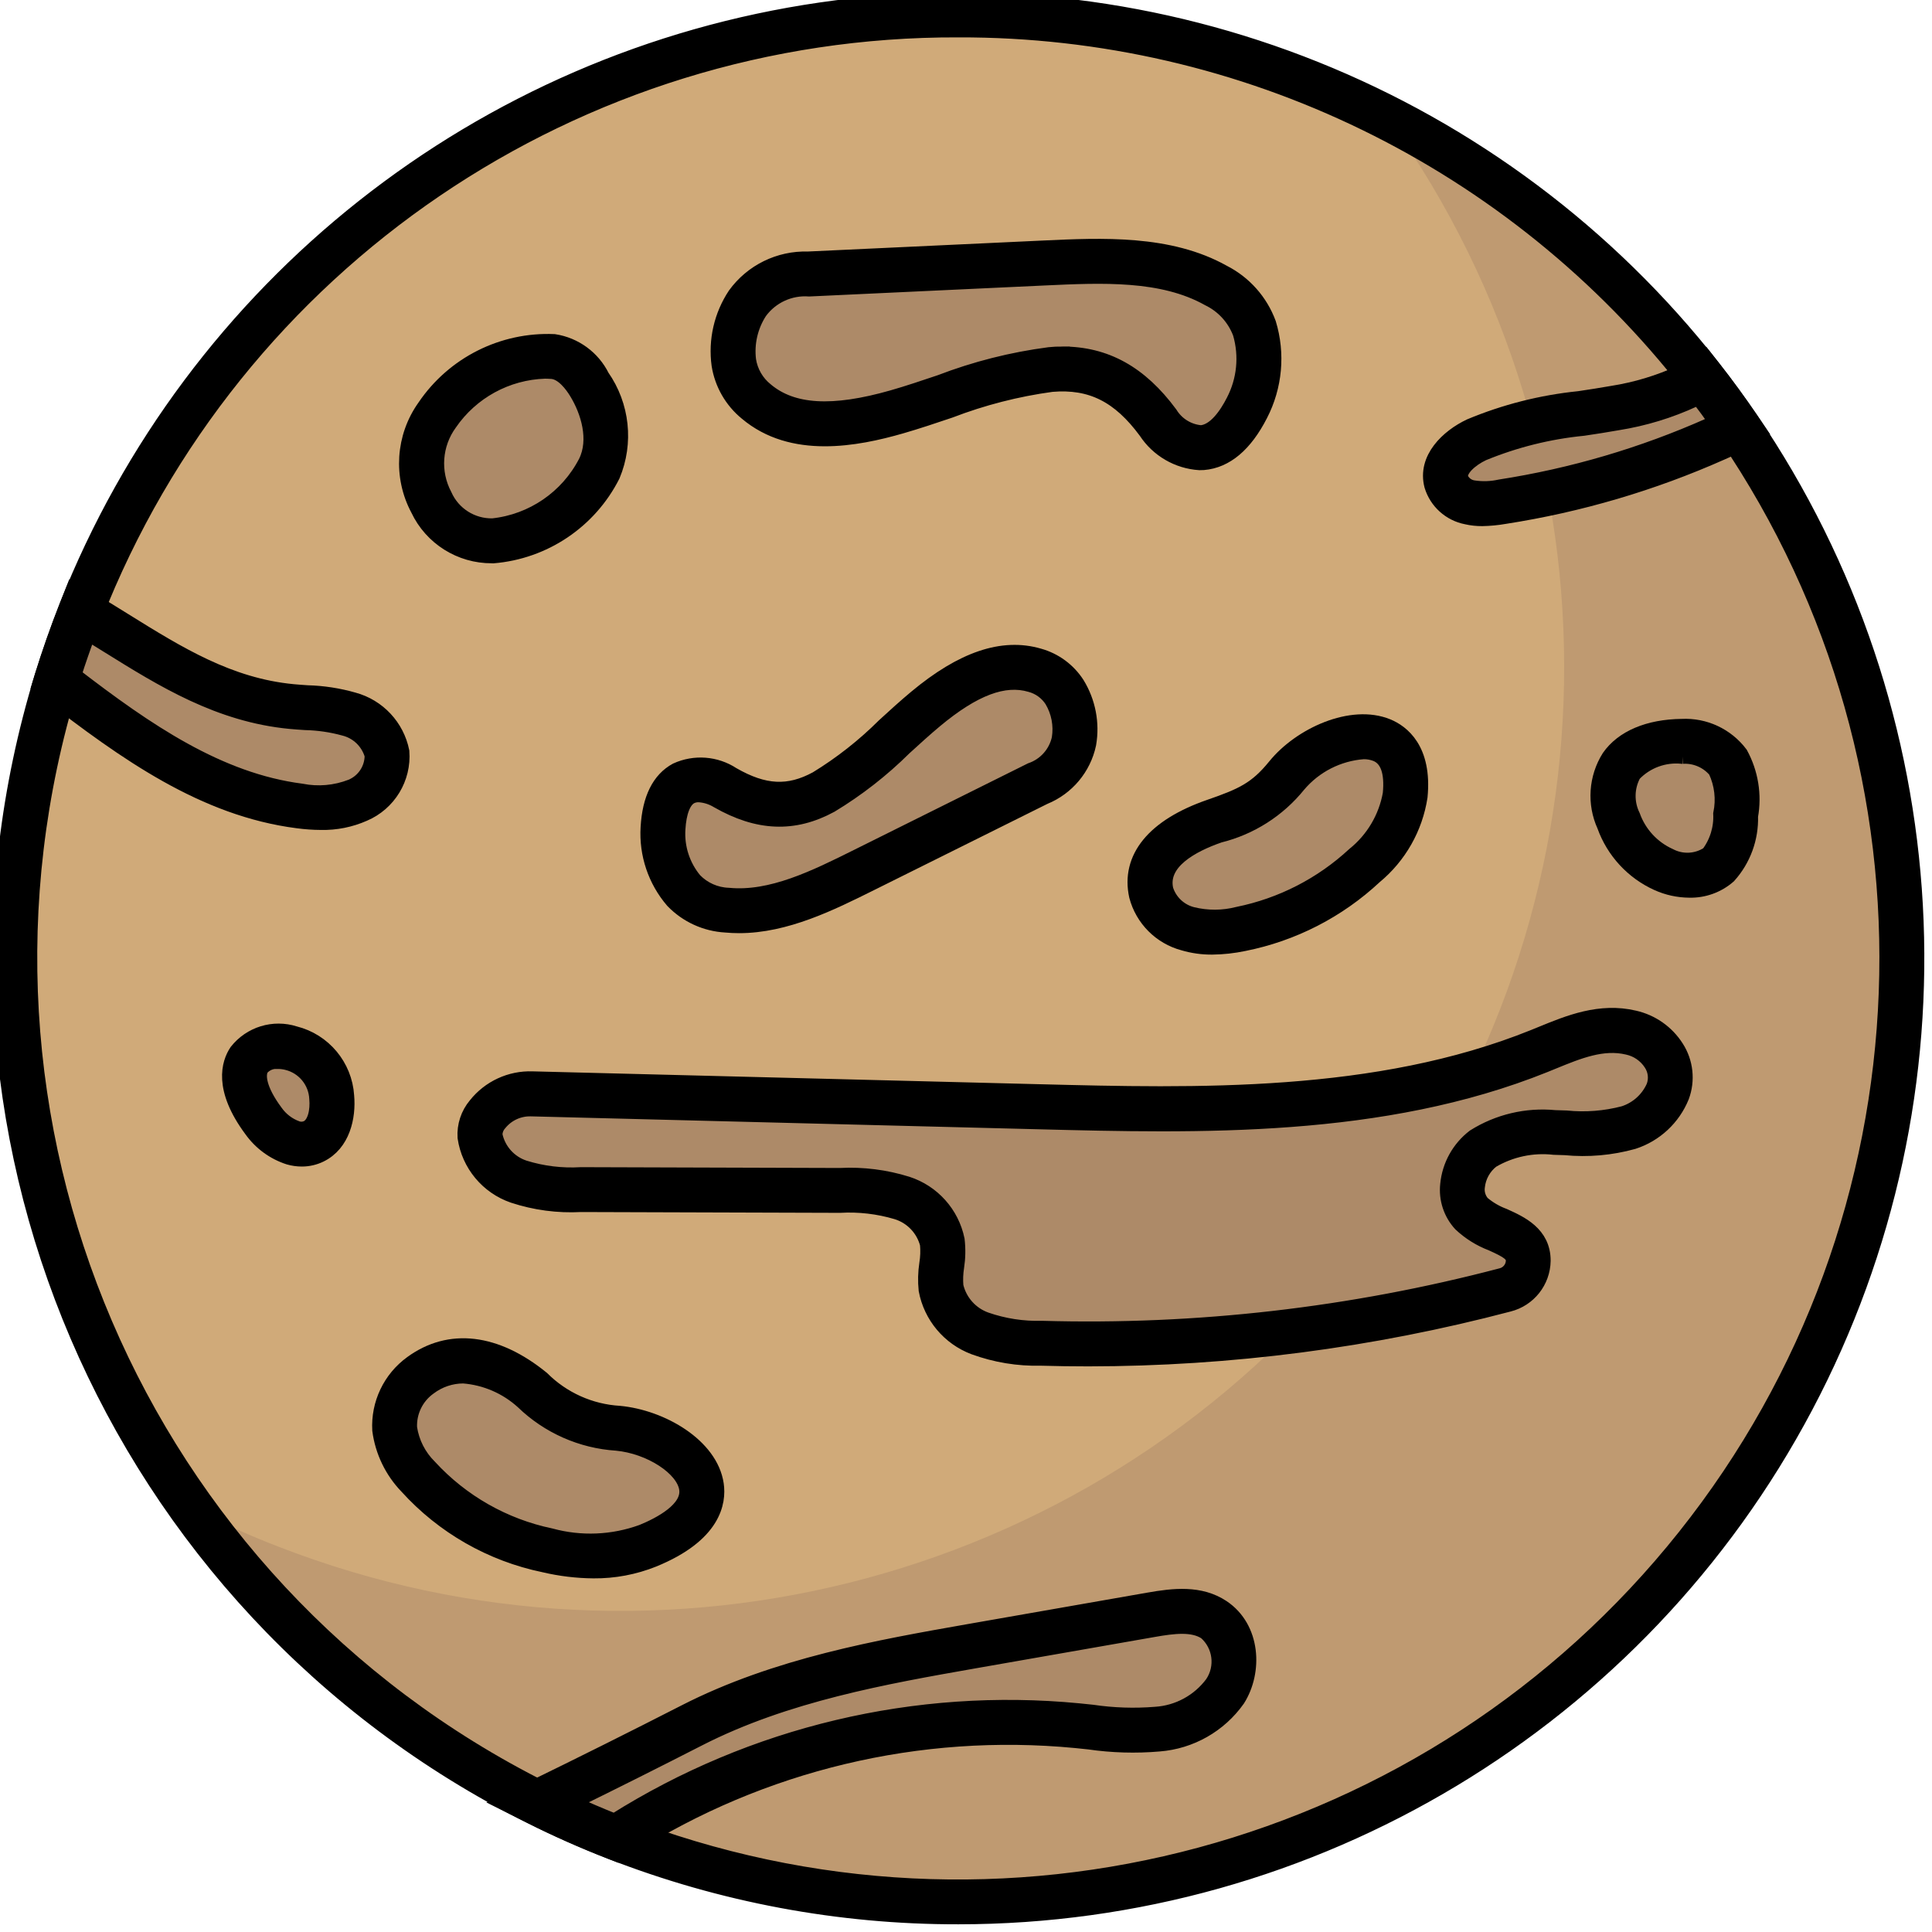
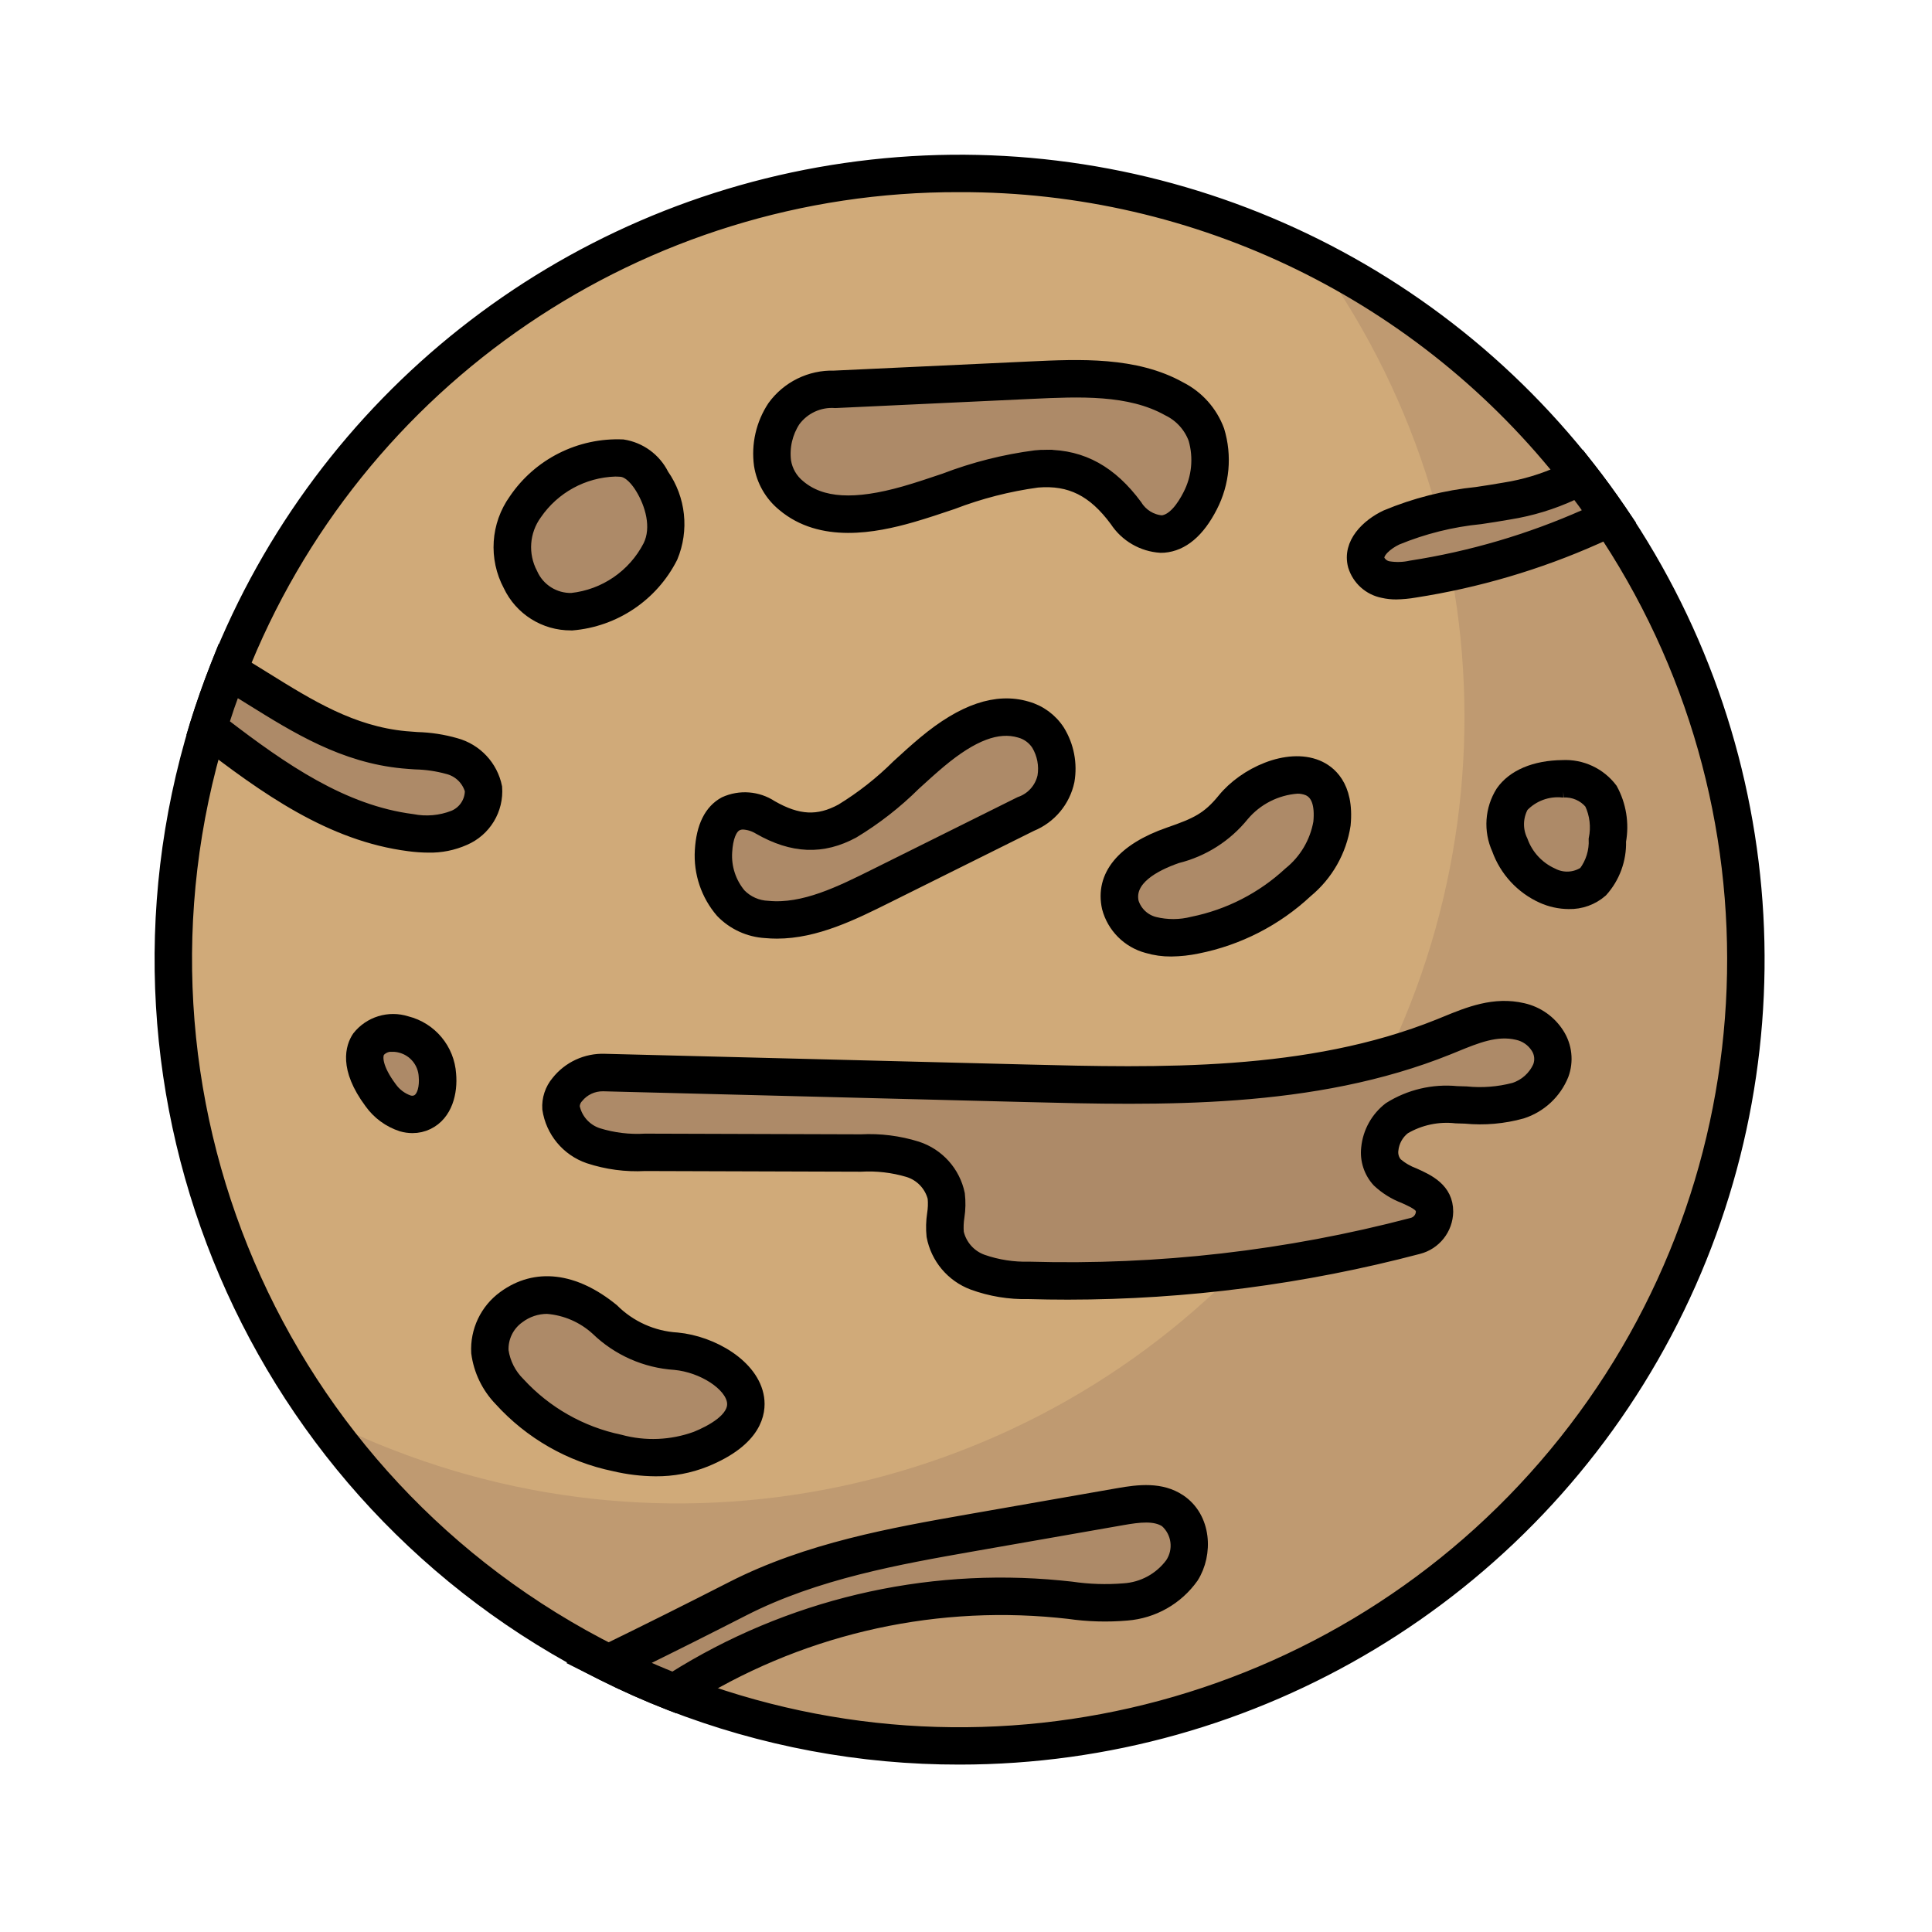
<svg xmlns="http://www.w3.org/2000/svg" viewBox="0 0 128 128" width="512" height="512" version="1.1" id="svg110">
  <defs id="defs114" />
-   <g transform="matrix(0.9921714,0,0,0.9921714,-0.00398565,-0.0039088)" id="icon">
-     <path d="m 127,64 a 63.037,63.037 0 0 1 -85.862,58.72 q -2.7,-1.05 -5.276,-2.342 A 63.092,63.092 0 0 1 3.775,45.447 Q 4.5,43.1 5.395,40.834 A 63.02,63.02 0 0 1 113.633,25.2 q 1.279,1.631 2.449,3.351 A 62.7,62.7 0 0 1 127,64 Z" fill="#d0aa79" id="path55" />
-     <path d="m 127,64 a 63.026,63.026 0 0 1 -85.86,58.719 c -1.8,-0.693 -3.565,-1.484 -5.276,-2.34 a 63.2,63.2 0 0 1 -23.111,-19.73 c 0.184,0.1 0.368,0.2 0.563,0.292 1.712,0.856 3.467,1.647 5.277,2.34 A 63.01,63.01 0 0 0 93.527,9.1 Q 93.121,8.5 92.682,7.9 a 63.39,63.39 0 0 1 20.955,17.292 c 0.845,1.083 1.668,2.21 2.449,3.348 A 62.719,62.719 0 0 1 127,64 Z" fill="#bf9a71" id="path57" />
-     <path d="m 64,128 a 63.668,63.668 0 0 1 -23.226,-4.346 c -1.825,-0.71 -3.63,-1.511 -5.36,-2.38 A 64.093,64.093 0 0 1 2.819,45.153 C 3.3,43.6 3.852,42.021 4.464,40.467 A 64.021,64.021 0 0 1 114.42,24.578 c 0.866,1.1 1.7,2.25 2.489,3.405 A 64.005,64.005 0 0 1 64,128 Z M 64,2 A 61.694,61.694 0 0 0 6.324,41.2 c -0.594,1.505 -1.13,3.033 -1.593,4.54 a 62.091,62.091 0 0 0 31.579,73.744 c 1.677,0.842 3.423,1.617 5.19,2.3 a 62.013,62.013 0 0 0 73.756,-92.68 c -0.761,-1.119 -1.571,-2.228 -2.41,-3.3 A 61.666,61.666 0 0 0 64,2 Z" fill="#2f3a5a" id="path59" style="fill:#000000;fill-opacity:1;stroke:#000000;stroke-opacity:1" />
-     <path d="m 111.1,70.488 a 3.483,3.483 0 0 0 -2.187,-1.528 c -2.177,-0.518 -4.174,0.443 -6.136,1.233 -10.49,4.226 -22.165,4 -33.47,3.715 L 35.53,73.051 a 3.62,3.62 0 0 0 -2.965,1.359 2.111,2.111 0 0 0 -0.509,1.468 3.878,3.878 0 0 0 2.59,3.037 11.414,11.414 0 0 0 4.146,0.526 l 17.3,0.054 a 11.868,11.868 0 0 1 4.133,0.5 4.027,4.027 0 0 1 2.7,2.94 c 0.155,1.017 -0.225,2.056 -0.086,3.075 a 4.117,4.117 0 0 0 2.6,3.031 11.313,11.313 0 0 0 4.1,0.656 109.684,109.684 0 0 0 30.962,-3.551 2.047,2.047 0 0 0 1.548,-1.938 c 0.008,-1.892 -2.6,-1.9 -3.791,-3.155 -1.142,-1.208 -0.562,-3.351 0.77,-4.346 a 7.56,7.56 0 0 1 4.772,-1.077 14.192,14.192 0 0 0 4.946,-0.327 c 1.934,-0.657 3.612,-2.758 2.354,-4.815 z" fill="#ad8a68" id="path61" />
-     <path d="m 72.674,90.744 q -1.579,0 -3.159,-0.045 a 12.124,12.124 0 0 1 -4.464,-0.734 5.08,5.08 0 0 1 -3.205,-3.819 7.017,7.017 0 0 1 0.044,-1.761 5.141,5.141 0 0 0 0.045,-1.3 3.036,3.036 0 0 0 -2.061,-2.154 11.081,11.081 0 0 0 -3.787,-0.439 l -17.3,-0.054 a 12.289,12.289 0 0 1 -4.508,-0.6 4.85,4.85 0 0 1 -3.222,-3.88 3.058,3.058 0 0 1 0.715,-2.168 4.625,4.625 0 0 1 3.781,-1.746 l 33.776,0.857 c 10.593,0.269 22.6,0.574 33.071,-3.643 l 0.532,-0.217 c 1.836,-0.753 3.915,-1.606 6.209,-1.062 a 4.5,4.5 0 0 1 2.809,1.979 3.683,3.683 0 0 1 0.354,3.269 5.231,5.231 0 0 1 -3.237,3.014 12.484,12.484 0 0 1 -4.557,0.4 l -0.736,-0.024 a 6.706,6.706 0 0 0 -4.146,0.881 2.554,2.554 0 0 0 -0.971,1.755 1.4,1.4 0 0 0 0.329,1.1 4.786,4.786 0 0 0 1.441,0.842 c 1.109,0.5 2.63,1.185 2.622,3 a 3.038,3.038 0 0 1 -2.294,2.9 110.474,110.474 0 0 1 -28.081,3.649 z M 35.432,74.049 a 2.61,2.61 0 0 0 -2.075,0.972 1.152,1.152 0 0 0 -0.3,0.769 2.933,2.933 0 0 0 1.958,2.194 10.621,10.621 0 0 0 3.785,0.458 l 17.3,0.054 a 12.771,12.771 0 0 1 4.48,0.565 4.972,4.972 0 0 1 3.338,3.726 6.791,6.791 0 0 1 -0.034,1.824 5.345,5.345 0 0 0 -0.049,1.267 3.134,3.134 0 0 0 2,2.245 10.5,10.5 0 0 0 3.743,0.578 108.532,108.532 0 0 0 30.68,-3.519 1.05,1.05 0 0 0 0.8,-0.974 c 0,-0.45 -0.341,-0.676 -1.444,-1.173 a 6.273,6.273 0 0 1 -2.072,-1.292 3.36,3.36 0 0 1 -0.868,-2.647 4.574,4.574 0 0 1 1.766,-3.186 8.575,8.575 0 0 1 5.395,-1.277 l 0.759,0.024 a 10.806,10.806 0 0 0 3.84,-0.3 3.287,3.287 0 0 0 2,-1.8 1.7,1.7 0 0 0 -0.181,-1.545 v 0 a 2.493,2.493 0 0 0 -1.564,-1.077 c -1.663,-0.395 -3.277,0.266 -4.986,0.966 l -0.544,0.222 c -10.851,4.372 -23.08,4.063 -33.87,3.787 L 35.5,74.05 Z" fill="#2f3a5a" id="path63" style="fill:#000000;fill-opacity:1;stroke:#000000;stroke-opacity:1" />
-     <path d="m 71.093,46.216 a 3.448,3.448 0 0 0 -1.99,-1.459 c -2.493,-0.734 -5.035,0.708 -7.295,2.59 -2.26,1.882 -4.393,4.235 -6.8,5.54 -2.3,1.249 -4.337,0.994 -6.579,-0.291 -1.56,-0.894 -3.936,-1 -4.15,2.713 a 5.844,5.844 0 0 0 1.383,4.162 4.335,4.335 0 0 0 2.892,1.307 c 3.113,0.3 6.175,-1.2 9.16,-2.687 L 69.3,52.329 A 3.9,3.9 0 0 0 71.722,49.5 4.786,4.786 0 0 0 71.093,46.216 Z" fill="#ad8a68" id="path65" />
-     <path d="m 49.357,61.816 c -0.3,0 -0.6,-0.014 -0.9,-0.042 A 5.308,5.308 0 0 1 44.932,60.158 6.881,6.881 0 0 1 43.28,55.253 c 0.11,-1.911 0.746,-3.194 1.891,-3.813 a 3.889,3.889 0 0 1 3.755,0.29 c 2.114,1.212 3.737,1.292 5.605,0.28 a 24.511,24.511 0 0 0 4.515,-3.55 c 0.7,-0.642 1.405,-1.283 2.12,-1.879 3.1,-2.585 5.792,-3.493 8.217,-2.781 a 4.445,4.445 0 0 1 2.547,1.873 v 0 a 5.784,5.784 0 0 1 0.772,4.017 4.918,4.918 0 0 1 -2.962,3.536 l -11.579,5.76 c -2.681,1.334 -5.687,2.83 -8.804,2.83 z m -2.7,-8.742 a 1.116,1.116 0 0 0 -0.537,0.123 c -0.479,0.26 -0.78,1.03 -0.847,2.169 a 4.848,4.848 0 0 0 1.113,3.42 3.311,3.311 0 0 0 2.26,1 c 2.862,0.277 5.79,-1.179 8.619,-2.587 l 11.581,-5.762 a 2.894,2.894 0 0 0 1.888,-2.116 3.8,3.8 0 0 0 -0.485,-2.557 2.465,2.465 0 0 0 -1.434,-1.043 c -1.762,-0.519 -3.785,0.243 -6.373,2.4 -0.691,0.577 -1.371,1.2 -2.051,1.819 a 26.279,26.279 0 0 1 -4.91,3.832 c -2.463,1.337 -4.863,1.239 -7.553,-0.3 a 2.729,2.729 0 0 0 -1.266,-0.398 z" fill="#2f3a5a" id="path67" style="fill:#000000;fill-opacity:1;stroke:#000000;stroke-opacity:1" />
-     <path d="m 49.007,24.215 a 4.189,4.189 0 0 0 1.5,2.6 c 2.412,2.037 5.946,1.679 9.379,0.693 3.433,-0.986 6.958,-2.557 10.271,-2.83 3.173,-0.261 5.309,1.018 7.173,3.546 1.3,1.758 3.884,3.045 5.943,-0.984 a 7.1,7.1 0 0 0 0.5,-5.305 5.267,5.267 0 0 0 -2.573,-2.873 c -3.315,-1.857 -7.454,-1.688 -11.5,-1.5 L 54,18.3 a 4.733,4.733 0 0 0 -4.081,1.954 5.814,5.814 0 0 0 -0.912,3.961 z" fill="#ad8a68" id="path69" />
-     <path d="m 80.106,30.9 a 4.63,4.63 0 0 1 -3.582,-2.085 c -1.785,-2.419 -3.66,-3.361 -6.286,-3.143 a 30.37,30.37 0 0 0 -6.807,1.746 c -1.071,0.361 -2.179,0.735 -3.271,1.049 -2.962,0.85 -7.252,1.682 -10.3,-0.891 a 5.184,5.184 0 0 1 -1.841,-3.2 v 0 a 6.811,6.811 0 0 1 1.072,-4.688 5.786,5.786 0 0 1 4.86,-2.388 l 15.7,-0.734 c 3.954,-0.185 8.433,-0.394 12.036,1.625 a 6.24,6.24 0 0 1 3.03,3.409 8.127,8.127 0 0 1 -0.554,6.093 c -1.021,2 -2.3,3.075 -3.8,3.2 C 80.28,30.9 80.193,30.9 80.106,30.9 Z m -9.168,-7.258 c 2.9,0 5.2,1.282 7.2,3.986 A 2.679,2.679 0 0 0 80.2,28.9 c 0.945,-0.077 1.706,-1.192 2.177,-2.114 a 6.106,6.106 0 0 0 0.449,-4.517 4.218,4.218 0 0 0 -2.122,-2.33 c -3.1,-1.739 -7.1,-1.552 -10.965,-1.372 l -15.7,0.734 a 3.747,3.747 0 0 0 -3.3,1.521 4.845,4.845 0 0 0 -0.747,3.237 3.2,3.2 0 0 0 1.156,1.992 c 1.764,1.488 4.45,1.646 8.459,0.5 1.048,-0.3 2.133,-0.667 3.183,-1.021 a 31.782,31.782 0 0 1 7.282,-1.844 q 0.443,-0.045 0.866,-0.045 z" fill="#2f3a5a" id="path71" style="fill:#000000;fill-opacity:1;stroke:#000000;stroke-opacity:1" />
-     <path d="m 85.927,51.791 c -1.448,1.783 -2.66,2.293 -4.823,3.043 -2.008,0.7 -4.807,2.161 -4.224,4.788 a 3.471,3.471 0 0 0 2.442,2.4 7.316,7.316 0 0 0 3.552,0.01 17.032,17.032 0 0 0 8.245,-4.228 7.767,7.767 0 0 0 2.719,-4.7 C 94.4,47.338 88.265,48.911 85.927,51.791 Z" fill="#ad8a68" id="path73" />
-     <path d="M 80.951,63.248 A 6.588,6.588 0 0 1 79.028,62.979 4.42,4.42 0 0 1 75.9,59.839 c -0.565,-2.552 1.166,-4.666 4.874,-5.95 2.18,-0.755 3.121,-1.186 4.374,-2.729 v 0 c 1.688,-2.079 5.109,-3.642 7.507,-2.658 0.945,0.388 2.484,1.515 2.175,4.7 a 8.6,8.6 0 0 1 -3.03,5.334 17.912,17.912 0 0 1 -8.731,4.479 10.9,10.9 0 0 1 -2.118,0.233 z M 91.049,50.2 A 6.3,6.3 0 0 0 86.7,52.421 v 0 a 9.8,9.8 0 0 1 -5.272,3.357 c -1.855,0.643 -3.981,1.794 -3.575,3.627 a 2.5,2.5 0 0 0 1.757,1.66 6.264,6.264 0 0 0 3.065,-0.014 16.13,16.13 0 0 0 7.757,-3.979 6.714,6.714 0 0 0 2.407,-4.064 C 92.98,51.559 92.662,50.665 91.896,50.351 A 2.24,2.24 0 0 0 91.049,50.2 Z" fill="#2f3a5a" id="path75" style="fill:#000000;fill-opacity:1;stroke:#000000;stroke-opacity:1" />
-     <path d="m 41.273,95.379 a 8.971,8.971 0 0 1 -5.71,-2.545 c -1.71,-1.392 -4.671,-3.043 -7.485,-0.992 a 4.13,4.13 0 0 0 -1.72,3.584 5.657,5.657 0 0 0 1.571,3.186 16.09,16.09 0 0 0 8.622,4.916 11.149,11.149 0 0 0 6.709,-0.3 c 6.998,-2.861 2.424,-7.434 -1.987,-7.849 z" fill="#ad8a68" id="path77" />
-     <path d="m 39.638,104.9 a 14.913,14.913 0 0 1 -3.309,-0.4 16.976,16.976 0 0 1 -9.153,-5.234 6.673,6.673 0 0 1 -1.814,-3.762 5.168,5.168 0 0 1 2.128,-4.474 c 2.532,-1.848 5.625,-1.484 8.705,1.024 a 7.981,7.981 0 0 0 5.172,2.324 v 0 c 2.812,0.265 6.084,2.154 6.467,4.744 0.173,1.166 -0.143,3.37 -4.2,5.025 A 10.492,10.492 0 0 1 39.638,104.9 Z M 30.944,91.884 a 3.788,3.788 0 0 0 -2.277,0.766 3.121,3.121 0 0 0 -1.312,2.695 4.634,4.634 0 0 0 1.328,2.61 15.2,15.2 0 0 0 8.091,4.6 10.084,10.084 0 0 0 6.107,-0.254 c 1.2,-0.489 3.176,-1.514 2.973,-2.881 -0.2,-1.383 -2.434,-2.834 -4.676,-3.045 A 9.9,9.9 0 0 1 34.93,93.61 6.682,6.682 0 0 0 30.944,91.884 Z" fill="#2f3a5a" id="path79" style="fill:#000000;fill-opacity:1;stroke:#000000;stroke-opacity:1" />
-     <path d="m 116.082,28.546 a 12.739,12.739 0 0 1 -1.51,0.764 56.352,56.352 0 0 1 -14.253,4.2 5.661,5.661 0 0 1 -2.169,0.041 2.061,2.061 0 0 1 -1.568,-1.36 c -0.321,-1.214 0.881,-2.279 2.017,-2.816 2.87,-1.36 6.126,-1.558 9.253,-2.121 a 18.61,18.61 0 0 0 4.833,-1.467 7.675,7.675 0 0 0 0.95,-0.588 q 1.277,1.627 2.447,3.347 z" fill="#ad8a68" id="path81" />
-     <path d="m 98.982,34.636 a 4.588,4.588 0 0 1 -1.063,-0.117 3.019,3.019 0 0 1 -2.306,-2.08 c -0.479,-1.812 1.078,-3.273 2.557,-3.973 a 25.583,25.583 0 0 1 7.272,-1.844 c 0.746,-0.112 1.492,-0.225 2.231,-0.357 a 17.437,17.437 0 0 0 4.571,-1.382 6.849,6.849 0 0 0 0.816,-0.51 l 0.775,-0.54 0.583,0.743 c 0.866,1.105 1.7,2.251 2.489,3.406 l 0.59,0.867 -0.895,0.548 a 13.833,13.833 0 0 1 -1.628,0.826 57.284,57.284 0 0 1 -14.5,4.27 9.718,9.718 0 0 1 -1.492,0.143 z m 14.42,-8.1 c -0.092,0.052 -0.185,0.1 -0.278,0.148 a 19.355,19.355 0 0 1 -5.095,1.553 c -0.759,0.137 -1.524,0.252 -2.289,0.367 a 23.72,23.72 0 0 0 -6.715,1.673 c -0.825,0.391 -1.624,1.1 -1.478,1.657 a 1.1,1.1 0 0 0 0.832,0.642 4.783,4.783 0 0 0 1.785,-0.056 55.268,55.268 0 0 0 14,-4.122 c 0.148,-0.066 0.3,-0.134 0.452,-0.206 -0.392,-0.56 -0.8,-1.114 -1.216,-1.659 z" fill="#2f3a5a" id="path83" style="fill:#000000;fill-opacity:1;stroke:#000000;stroke-opacity:1" />
-     <path d="m 115.393,50.9 a 3.636,3.636 0 0 0 -3.075,-1.392 c -3.324,0.04 -5.465,1.785 -4.231,5.308 a 5.641,5.641 0 0 0 3,3.251 3.455,3.455 0 0 0 3.673,-0.31 4.9,4.9 0 0 0 1.142,-3.33 5.42,5.42 0 0 0 -0.509,-3.527 z" fill="#ad8a68" id="path85" />
-     <path d="m 112.808,59.447 a 5.267,5.267 0 0 1 -2.126,-0.465 6.683,6.683 0 0 1 -3.538,-3.835 4.839,4.839 0 0 1 0.308,-4.585 c 0.908,-1.3 2.633,-2.026 4.854,-2.054 a 4.6,4.6 0 0 1 3.914,1.829 v 0 a 6.355,6.355 0 0 1 0.678,4.174 5.7,5.7 0 0 1 -1.463,3.985 3.845,3.845 0 0 1 -2.627,0.951 z m -0.437,-8.939 h -0.041 a 3.908,3.908 0 0 0 -3.239,1.2 3.022,3.022 0 0 0 -0.06,2.777 4.649,4.649 0 0 0 2.462,2.667 2.541,2.541 0 0 0 2.593,-0.133 4.114,4.114 0 0 0 0.819,-2.674 4.568,4.568 0 0 0 -0.339,-2.884 v 0 a 2.666,2.666 0 0 0 -2.196,-0.953 z" fill="#2f3a5a" id="path87" style="fill:#000000;fill-opacity:1;stroke:#000000;stroke-opacity:1" />
-     <path d="M 39.354,25.671 A 3.438,3.438 0 0 0 36.932,23.81 c -4.967,-0.392 -10.742,4.768 -8.127,9.732 2.649,5.029 9.2,1.821 11.214,-2.243 a 5.974,5.974 0 0 0 -0.665,-5.628 z" fill="#ad8a68" id="path89" />
-     <path d="m 32.854,37.117 a 5.421,5.421 0 0 1 -4.935,-3.108 6.5,6.5 0 0 1 0.444,-6.845 9.917,9.917 0 0 1 8.647,-4.35 4.3,4.3 0 0 1 3.194,2.334 v 0 a 6.882,6.882 0 0 1 0.709,6.6 9.844,9.844 0 0 1 -7.982,5.373 z m 3.54,-12.327 a 8.023,8.023 0 0 0 -6.358,3.474 4.549,4.549 0 0 0 -0.346,4.813 3.431,3.431 0 0 0 3.219,2.04 7.947,7.947 0 0 0 6.214,-4.26 c 0.739,-1.492 0.164,-3.386 -0.619,-4.661 v 0 c -0.3,-0.494 -0.92,-1.33 -1.647,-1.387 C 36.7,24.8 36.548,24.79 36.394,24.79 Z" fill="#2f3a5a" id="path91" style="fill:#000000;fill-opacity:1;stroke:#000000;stroke-opacity:1" />
-     <path d="m 81.805,112.946 a 6.155,6.155 0 0 1 -4.525,2.521 24.5,24.5 0 0 1 -5.334,-0.229 48.494,48.494 0 0 0 -30.488,7.28 c -0.107,0.069 -0.214,0.138 -0.321,0.2 q -2.7,-1.05 -5.276,-2.342 5.2,-2.532 10.348,-5.166 c 5.808,-2.969 12.288,-4.158 18.656,-5.278 l 11.993,-2.1 c 1.426,-0.25 3.015,-0.469 4.219,0.334 a 3.6,3.6 0 0 1 0.728,4.78 z" fill="#ad8a68" id="path93" />
-     <path d="m 41.239,123.834 -0.464,-0.181 c -1.826,-0.71 -3.631,-1.512 -5.361,-2.381 l -1.808,-0.907 1.817,-0.886 c 3.44,-1.676 6.916,-3.412 10.331,-5.158 6.086,-3.111 12.913,-4.313 18.938,-5.373 l 11.993,-2.1 c 1.69,-0.3 3.462,-0.5 4.946,0.486 2.064,1.378 2.193,4.291 1.019,6.146 v 0 a 7.1,7.1 0 0 1 -5.25,2.98 20.4,20.4 0 0 1 -4.674,-0.135 l -0.882,-0.092 A 47.32,47.32 0 0 0 42,123.361 Z m -3.086,-3.463 c 0.946,0.435 1.908,0.847 2.878,1.234 a 49.293,49.293 0 0 1 31.013,-7.362 l 0.9,0.093 a 18.566,18.566 0 0 0 4.217,0.139 5.13,5.13 0 0 0 3.8,-2.063 v 0 A 2.606,2.606 0 0 0 80.522,109 c -0.87,-0.578 -2.149,-0.416 -3.491,-0.18 l -11.993,2.1 c -5.885,1.036 -12.555,2.209 -18.373,5.184 -2.813,1.438 -5.665,2.869 -8.512,4.267 z" fill="#2f3a5a" id="path95" style="fill:#000000;fill-opacity:1;stroke:#000000;stroke-opacity:1" />
-     <path d="m 22.152,73.27 c -0.457,-5.075 -8.981,-4.367 -4.558,1.583 a 3.978,3.978 0 0 0 1.973,1.463 1.9,1.9 0 0 0 1.379,-0.1 2.894,2.894 0 0 0 1.206,-2.946 z" fill="#ad8a68" id="path97" />
-     <path d="m 20.154,77.4 a 3.174,3.174 0 0 1 -0.858,-0.122 4.922,4.922 0 0 1 -2.5,-1.829 C 14.738,72.68 15.296,70.98 15.81,70.213 a 3.551,3.551 0 0 1 3.876,-1.189 4.585,4.585 0 0 1 3.467,4.155 c 0.128,1.425 -0.268,3.208 -1.764,3.938 A 2.791,2.791 0 0 1 20.154,77.4 Z m -1.581,-6.517 a 1.319,1.319 0 0 0 -1.108,0.445 c -0.285,0.425 -0.19,1.418 0.932,2.928 a 2.988,2.988 0 0 0 1.44,1.1 0.913,0.913 0 0 0 0.67,-0.033 c 0.546,-0.266 0.72,-1.177 0.648,-1.961 v 0 a 2.6,2.6 0 0 0 -1.971,-2.4 2.477,2.477 0 0 0 -0.611,-0.078 z" fill="#2f3a5a" id="path99" style="fill:#000000;fill-opacity:1;stroke:#000000;stroke-opacity:1" />
-     <path d="m 23.882,53.442 a 7.021,7.021 0 0 1 -3.88,0.379 C 13.889,53.034 8.669,49.235 3.775,45.447 Q 4.5,43.1 5.395,40.834 c 0.1,0.059 0.211,0.12 0.318,0.183 4.443,2.663 8.413,5.658 13.767,6.167 a 17.541,17.541 0 0 1 3.819,0.5 3.52,3.52 0 0 1 2.546,2.628 3.218,3.218 0 0 1 -1.963,3.13 z" fill="#ad8a68" id="path101" />
-     <path d="m 21.437,54.924 a 12.179,12.179 0 0 1 -1.562,-0.11 C 13.634,54.014 8.408,50.299 3.163,46.238 l -0.547,-0.423 0.2,-0.661 C 3.3,43.6 3.852,42.021 4.464,40.467 l 0.421,-1.067 1,0.561 c 0.113,0.063 0.229,0.129 0.344,0.2 0.7,0.421 1.4,0.852 2.086,1.28 3.592,2.232 6.984,4.341 11.262,4.748 0.316,0.03 0.635,0.052 0.953,0.073 a 12.365,12.365 0 0 1 3.082,0.474 4.488,4.488 0 0 1 3.227,3.448 4.177,4.177 0 0 1 -2.531,4.166 6.731,6.731 0 0 1 -2.871,0.574 z M 4.937,45.082 C 9.771,48.8 14.6,52.118 20.13,52.83 a 5.971,5.971 0 0 0 3.328,-0.293 v 0 a 2.256,2.256 0 0 0 1.395,-2.094 2.587,2.587 0 0 0 -1.865,-1.807 10.713,10.713 0 0 0 -2.594,-0.38 C 20.056,48.234 19.718,48.211 19.383,48.179 14.64,47.728 10.883,45.395 7.256,43.139 Q 6.584,42.72 5.9,42.3 c -0.343,0.927 -0.666,1.857 -0.962,2.782 z" fill="#2f3a5a" id="path103" style="fill:#000000;fill-opacity:1;stroke:#000000;stroke-opacity:1" />
+   <g transform="translate(10.6667 10.6667) scale(0.8333333)">
+     <g transform="matrix(0.9921714,0,0,0.9921714,-0.00398565,-0.0039088)" id="icon">
+       <path d="m 127,64 a 63.037,63.037 0 0 1 -85.862,58.72 q -2.7,-1.05 -5.276,-2.342 A 63.092,63.092 0 0 1 3.775,45.447 Q 4.5,43.1 5.395,40.834 A 63.02,63.02 0 0 1 113.633,25.2 q 1.279,1.631 2.449,3.351 A 62.7,62.7 0 0 1 127,64 Z" fill="#d0aa79" id="path55" />
+       <path d="m 127,64 a 63.026,63.026 0 0 1 -85.86,58.719 c -1.8,-0.693 -3.565,-1.484 -5.276,-2.34 a 63.2,63.2 0 0 1 -23.111,-19.73 c 0.184,0.1 0.368,0.2 0.563,0.292 1.712,0.856 3.467,1.647 5.277,2.34 A 63.01,63.01 0 0 0 93.527,9.1 Q 93.121,8.5 92.682,7.9 a 63.39,63.39 0 0 1 20.955,17.292 c 0.845,1.083 1.668,2.21 2.449,3.348 A 62.719,62.719 0 0 1 127,64 Z" fill="#bf9a71" id="path57" />
+       <path d="m 64,128 a 63.668,63.668 0 0 1 -23.226,-4.346 c -1.825,-0.71 -3.63,-1.511 -5.36,-2.38 A 64.093,64.093 0 0 1 2.819,45.153 C 3.3,43.6 3.852,42.021 4.464,40.467 A 64.021,64.021 0 0 1 114.42,24.578 c 0.866,1.1 1.7,2.25 2.489,3.405 A 64.005,64.005 0 0 1 64,128 Z M 64,2 A 61.694,61.694 0 0 0 6.324,41.2 c -0.594,1.505 -1.13,3.033 -1.593,4.54 a 62.091,62.091 0 0 0 31.579,73.744 c 1.677,0.842 3.423,1.617 5.19,2.3 a 62.013,62.013 0 0 0 73.756,-92.68 c -0.761,-1.119 -1.571,-2.228 -2.41,-3.3 A 61.666,61.666 0 0 0 64,2 Z" fill="#2f3a5a" id="path59" style="fill:#000000;fill-opacity:1;stroke:#000000;stroke-opacity:1" />
+       <path d="m 111.1,70.488 a 3.483,3.483 0 0 0 -2.187,-1.528 c -2.177,-0.518 -4.174,0.443 -6.136,1.233 -10.49,4.226 -22.165,4 -33.47,3.715 L 35.53,73.051 a 3.62,3.62 0 0 0 -2.965,1.359 2.111,2.111 0 0 0 -0.509,1.468 3.878,3.878 0 0 0 2.59,3.037 11.414,11.414 0 0 0 4.146,0.526 l 17.3,0.054 a 11.868,11.868 0 0 1 4.133,0.5 4.027,4.027 0 0 1 2.7,2.94 c 0.155,1.017 -0.225,2.056 -0.086,3.075 a 4.117,4.117 0 0 0 2.6,3.031 11.313,11.313 0 0 0 4.1,0.656 109.684,109.684 0 0 0 30.962,-3.551 2.047,2.047 0 0 0 1.548,-1.938 c 0.008,-1.892 -2.6,-1.9 -3.791,-3.155 -1.142,-1.208 -0.562,-3.351 0.77,-4.346 a 7.56,7.56 0 0 1 4.772,-1.077 14.192,14.192 0 0 0 4.946,-0.327 c 1.934,-0.657 3.612,-2.758 2.354,-4.815 z" fill="#ad8a68" id="path61" />
+       <path d="m 72.674,90.744 q -1.579,0 -3.159,-0.045 a 12.124,12.124 0 0 1 -4.464,-0.734 5.08,5.08 0 0 1 -3.205,-3.819 7.017,7.017 0 0 1 0.044,-1.761 5.141,5.141 0 0 0 0.045,-1.3 3.036,3.036 0 0 0 -2.061,-2.154 11.081,11.081 0 0 0 -3.787,-0.439 l -17.3,-0.054 a 12.289,12.289 0 0 1 -4.508,-0.6 4.85,4.85 0 0 1 -3.222,-3.88 3.058,3.058 0 0 1 0.715,-2.168 4.625,4.625 0 0 1 3.781,-1.746 l 33.776,0.857 c 10.593,0.269 22.6,0.574 33.071,-3.643 l 0.532,-0.217 c 1.836,-0.753 3.915,-1.606 6.209,-1.062 a 4.5,4.5 0 0 1 2.809,1.979 3.683,3.683 0 0 1 0.354,3.269 5.231,5.231 0 0 1 -3.237,3.014 12.484,12.484 0 0 1 -4.557,0.4 l -0.736,-0.024 a 6.706,6.706 0 0 0 -4.146,0.881 2.554,2.554 0 0 0 -0.971,1.755 1.4,1.4 0 0 0 0.329,1.1 4.786,4.786 0 0 0 1.441,0.842 c 1.109,0.5 2.63,1.185 2.622,3 a 3.038,3.038 0 0 1 -2.294,2.9 110.474,110.474 0 0 1 -28.081,3.649 z M 35.432,74.049 a 2.61,2.61 0 0 0 -2.075,0.972 1.152,1.152 0 0 0 -0.3,0.769 2.933,2.933 0 0 0 1.958,2.194 10.621,10.621 0 0 0 3.785,0.458 l 17.3,0.054 a 12.771,12.771 0 0 1 4.48,0.565 4.972,4.972 0 0 1 3.338,3.726 6.791,6.791 0 0 1 -0.034,1.824 5.345,5.345 0 0 0 -0.049,1.267 3.134,3.134 0 0 0 2,2.245 10.5,10.5 0 0 0 3.743,0.578 108.532,108.532 0 0 0 30.68,-3.519 1.05,1.05 0 0 0 0.8,-0.974 c 0,-0.45 -0.341,-0.676 -1.444,-1.173 a 6.273,6.273 0 0 1 -2.072,-1.292 3.36,3.36 0 0 1 -0.868,-2.647 4.574,4.574 0 0 1 1.766,-3.186 8.575,8.575 0 0 1 5.395,-1.277 l 0.759,0.024 a 10.806,10.806 0 0 0 3.84,-0.3 3.287,3.287 0 0 0 2,-1.8 1.7,1.7 0 0 0 -0.181,-1.545 v 0 a 2.493,2.493 0 0 0 -1.564,-1.077 c -1.663,-0.395 -3.277,0.266 -4.986,0.966 l -0.544,0.222 c -10.851,4.372 -23.08,4.063 -33.87,3.787 L 35.5,74.05 Z" fill="#2f3a5a" id="path63" style="fill:#000000;fill-opacity:1;stroke:#000000;stroke-opacity:1" />
+       <path d="m 71.093,46.216 a 3.448,3.448 0 0 0 -1.99,-1.459 c -2.493,-0.734 -5.035,0.708 -7.295,2.59 -2.26,1.882 -4.393,4.235 -6.8,5.54 -2.3,1.249 -4.337,0.994 -6.579,-0.291 -1.56,-0.894 -3.936,-1 -4.15,2.713 a 5.844,5.844 0 0 0 1.383,4.162 4.335,4.335 0 0 0 2.892,1.307 c 3.113,0.3 6.175,-1.2 9.16,-2.687 L 69.3,52.329 A 3.9,3.9 0 0 0 71.722,49.5 4.786,4.786 0 0 0 71.093,46.216 Z" fill="#ad8a68" id="path65" />
+       <path d="m 49.357,61.816 c -0.3,0 -0.6,-0.014 -0.9,-0.042 A 5.308,5.308 0 0 1 44.932,60.158 6.881,6.881 0 0 1 43.28,55.253 c 0.11,-1.911 0.746,-3.194 1.891,-3.813 a 3.889,3.889 0 0 1 3.755,0.29 c 2.114,1.212 3.737,1.292 5.605,0.28 a 24.511,24.511 0 0 0 4.515,-3.55 c 0.7,-0.642 1.405,-1.283 2.12,-1.879 3.1,-2.585 5.792,-3.493 8.217,-2.781 a 4.445,4.445 0 0 1 2.547,1.873 v 0 a 5.784,5.784 0 0 1 0.772,4.017 4.918,4.918 0 0 1 -2.962,3.536 l -11.579,5.76 c -2.681,1.334 -5.687,2.83 -8.804,2.83 z m -2.7,-8.742 a 1.116,1.116 0 0 0 -0.537,0.123 c -0.479,0.26 -0.78,1.03 -0.847,2.169 a 4.848,4.848 0 0 0 1.113,3.42 3.311,3.311 0 0 0 2.26,1 c 2.862,0.277 5.79,-1.179 8.619,-2.587 l 11.581,-5.762 a 2.894,2.894 0 0 0 1.888,-2.116 3.8,3.8 0 0 0 -0.485,-2.557 2.465,2.465 0 0 0 -1.434,-1.043 c -1.762,-0.519 -3.785,0.243 -6.373,2.4 -0.691,0.577 -1.371,1.2 -2.051,1.819 a 26.279,26.279 0 0 1 -4.91,3.832 c -2.463,1.337 -4.863,1.239 -7.553,-0.3 a 2.729,2.729 0 0 0 -1.266,-0.398 z" fill="#2f3a5a" id="path67" style="fill:#000000;fill-opacity:1;stroke:#000000;stroke-opacity:1" />
+       <path d="m 49.007,24.215 a 4.189,4.189 0 0 0 1.5,2.6 c 2.412,2.037 5.946,1.679 9.379,0.693 3.433,-0.986 6.958,-2.557 10.271,-2.83 3.173,-0.261 5.309,1.018 7.173,3.546 1.3,1.758 3.884,3.045 5.943,-0.984 a 7.1,7.1 0 0 0 0.5,-5.305 5.267,5.267 0 0 0 -2.573,-2.873 c -3.315,-1.857 -7.454,-1.688 -11.5,-1.5 L 54,18.3 a 4.733,4.733 0 0 0 -4.081,1.954 5.814,5.814 0 0 0 -0.912,3.961 z" fill="#ad8a68" id="path69" />
+       <path d="m 80.106,30.9 a 4.63,4.63 0 0 1 -3.582,-2.085 c -1.785,-2.419 -3.66,-3.361 -6.286,-3.143 a 30.37,30.37 0 0 0 -6.807,1.746 c -1.071,0.361 -2.179,0.735 -3.271,1.049 -2.962,0.85 -7.252,1.682 -10.3,-0.891 a 5.184,5.184 0 0 1 -1.841,-3.2 v 0 a 6.811,6.811 0 0 1 1.072,-4.688 5.786,5.786 0 0 1 4.86,-2.388 l 15.7,-0.734 c 3.954,-0.185 8.433,-0.394 12.036,1.625 a 6.24,6.24 0 0 1 3.03,3.409 8.127,8.127 0 0 1 -0.554,6.093 c -1.021,2 -2.3,3.075 -3.8,3.2 C 80.28,30.9 80.193,30.9 80.106,30.9 Z m -9.168,-7.258 c 2.9,0 5.2,1.282 7.2,3.986 A 2.679,2.679 0 0 0 80.2,28.9 c 0.945,-0.077 1.706,-1.192 2.177,-2.114 a 6.106,6.106 0 0 0 0.449,-4.517 4.218,4.218 0 0 0 -2.122,-2.33 c -3.1,-1.739 -7.1,-1.552 -10.965,-1.372 l -15.7,0.734 a 3.747,3.747 0 0 0 -3.3,1.521 4.845,4.845 0 0 0 -0.747,3.237 3.2,3.2 0 0 0 1.156,1.992 c 1.764,1.488 4.45,1.646 8.459,0.5 1.048,-0.3 2.133,-0.667 3.183,-1.021 a 31.782,31.782 0 0 1 7.282,-1.844 q 0.443,-0.045 0.866,-0.045 z" fill="#2f3a5a" id="path71" style="fill:#000000;fill-opacity:1;stroke:#000000;stroke-opacity:1" />
+       <path d="m 85.927,51.791 c -1.448,1.783 -2.66,2.293 -4.823,3.043 -2.008,0.7 -4.807,2.161 -4.224,4.788 a 3.471,3.471 0 0 0 2.442,2.4 7.316,7.316 0 0 0 3.552,0.01 17.032,17.032 0 0 0 8.245,-4.228 7.767,7.767 0 0 0 2.719,-4.7 C 94.4,47.338 88.265,48.911 85.927,51.791 Z" fill="#ad8a68" id="path73" />
+       <path d="M 80.951,63.248 A 6.588,6.588 0 0 1 79.028,62.979 4.42,4.42 0 0 1 75.9,59.839 c -0.565,-2.552 1.166,-4.666 4.874,-5.95 2.18,-0.755 3.121,-1.186 4.374,-2.729 v 0 c 1.688,-2.079 5.109,-3.642 7.507,-2.658 0.945,0.388 2.484,1.515 2.175,4.7 a 8.6,8.6 0 0 1 -3.03,5.334 17.912,17.912 0 0 1 -8.731,4.479 10.9,10.9 0 0 1 -2.118,0.233 z M 91.049,50.2 A 6.3,6.3 0 0 0 86.7,52.421 v 0 a 9.8,9.8 0 0 1 -5.272,3.357 c -1.855,0.643 -3.981,1.794 -3.575,3.627 a 2.5,2.5 0 0 0 1.757,1.66 6.264,6.264 0 0 0 3.065,-0.014 16.13,16.13 0 0 0 7.757,-3.979 6.714,6.714 0 0 0 2.407,-4.064 C 92.98,51.559 92.662,50.665 91.896,50.351 A 2.24,2.24 0 0 0 91.049,50.2 Z" fill="#2f3a5a" id="path75" style="fill:#000000;fill-opacity:1;stroke:#000000;stroke-opacity:1" />
+       <path d="m 41.273,95.379 a 8.971,8.971 0 0 1 -5.71,-2.545 c -1.71,-1.392 -4.671,-3.043 -7.485,-0.992 a 4.13,4.13 0 0 0 -1.72,3.584 5.657,5.657 0 0 0 1.571,3.186 16.09,16.09 0 0 0 8.622,4.916 11.149,11.149 0 0 0 6.709,-0.3 c 6.998,-2.861 2.424,-7.434 -1.987,-7.849 z" fill="#ad8a68" id="path77" />
+       <path d="m 39.638,104.9 a 14.913,14.913 0 0 1 -3.309,-0.4 16.976,16.976 0 0 1 -9.153,-5.234 6.673,6.673 0 0 1 -1.814,-3.762 5.168,5.168 0 0 1 2.128,-4.474 c 2.532,-1.848 5.625,-1.484 8.705,1.024 a 7.981,7.981 0 0 0 5.172,2.324 v 0 c 2.812,0.265 6.084,2.154 6.467,4.744 0.173,1.166 -0.143,3.37 -4.2,5.025 A 10.492,10.492 0 0 1 39.638,104.9 Z M 30.944,91.884 a 3.788,3.788 0 0 0 -2.277,0.766 3.121,3.121 0 0 0 -1.312,2.695 4.634,4.634 0 0 0 1.328,2.61 15.2,15.2 0 0 0 8.091,4.6 10.084,10.084 0 0 0 6.107,-0.254 c 1.2,-0.489 3.176,-1.514 2.973,-2.881 -0.2,-1.383 -2.434,-2.834 -4.676,-3.045 A 9.9,9.9 0 0 1 34.93,93.61 6.682,6.682 0 0 0 30.944,91.884 Z" fill="#2f3a5a" id="path79" style="fill:#000000;fill-opacity:1;stroke:#000000;stroke-opacity:1" />
+       <path d="m 116.082,28.546 a 12.739,12.739 0 0 1 -1.51,0.764 56.352,56.352 0 0 1 -14.253,4.2 5.661,5.661 0 0 1 -2.169,0.041 2.061,2.061 0 0 1 -1.568,-1.36 c -0.321,-1.214 0.881,-2.279 2.017,-2.816 2.87,-1.36 6.126,-1.558 9.253,-2.121 a 18.61,18.61 0 0 0 4.833,-1.467 7.675,7.675 0 0 0 0.95,-0.588 q 1.277,1.627 2.447,3.347 z" fill="#ad8a68" id="path81" />
+       <path d="m 98.982,34.636 a 4.588,4.588 0 0 1 -1.063,-0.117 3.019,3.019 0 0 1 -2.306,-2.08 c -0.479,-1.812 1.078,-3.273 2.557,-3.973 a 25.583,25.583 0 0 1 7.272,-1.844 c 0.746,-0.112 1.492,-0.225 2.231,-0.357 a 17.437,17.437 0 0 0 4.571,-1.382 6.849,6.849 0 0 0 0.816,-0.51 l 0.775,-0.54 0.583,0.743 c 0.866,1.105 1.7,2.251 2.489,3.406 l 0.59,0.867 -0.895,0.548 a 13.833,13.833 0 0 1 -1.628,0.826 57.284,57.284 0 0 1 -14.5,4.27 9.718,9.718 0 0 1 -1.492,0.143 z m 14.42,-8.1 c -0.092,0.052 -0.185,0.1 -0.278,0.148 a 19.355,19.355 0 0 1 -5.095,1.553 c -0.759,0.137 -1.524,0.252 -2.289,0.367 a 23.72,23.72 0 0 0 -6.715,1.673 c -0.825,0.391 -1.624,1.1 -1.478,1.657 a 1.1,1.1 0 0 0 0.832,0.642 4.783,4.783 0 0 0 1.785,-0.056 55.268,55.268 0 0 0 14,-4.122 c 0.148,-0.066 0.3,-0.134 0.452,-0.206 -0.392,-0.56 -0.8,-1.114 -1.216,-1.659 z" fill="#2f3a5a" id="path83" style="fill:#000000;fill-opacity:1;stroke:#000000;stroke-opacity:1" />
+       <path d="m 115.393,50.9 a 3.636,3.636 0 0 0 -3.075,-1.392 c -3.324,0.04 -5.465,1.785 -4.231,5.308 a 5.641,5.641 0 0 0 3,3.251 3.455,3.455 0 0 0 3.673,-0.31 4.9,4.9 0 0 0 1.142,-3.33 5.42,5.42 0 0 0 -0.509,-3.527 z" fill="#ad8a68" id="path85" />
+       <path d="m 112.808,59.447 a 5.267,5.267 0 0 1 -2.126,-0.465 6.683,6.683 0 0 1 -3.538,-3.835 4.839,4.839 0 0 1 0.308,-4.585 c 0.908,-1.3 2.633,-2.026 4.854,-2.054 a 4.6,4.6 0 0 1 3.914,1.829 v 0 a 6.355,6.355 0 0 1 0.678,4.174 5.7,5.7 0 0 1 -1.463,3.985 3.845,3.845 0 0 1 -2.627,0.951 z m -0.437,-8.939 h -0.041 a 3.908,3.908 0 0 0 -3.239,1.2 3.022,3.022 0 0 0 -0.06,2.777 4.649,4.649 0 0 0 2.462,2.667 2.541,2.541 0 0 0 2.593,-0.133 4.114,4.114 0 0 0 0.819,-2.674 4.568,4.568 0 0 0 -0.339,-2.884 v 0 a 2.666,2.666 0 0 0 -2.196,-0.953 z" fill="#2f3a5a" id="path87" style="fill:#000000;fill-opacity:1;stroke:#000000;stroke-opacity:1" />
+       <path d="M 39.354,25.671 A 3.438,3.438 0 0 0 36.932,23.81 c -4.967,-0.392 -10.742,4.768 -8.127,9.732 2.649,5.029 9.2,1.821 11.214,-2.243 a 5.974,5.974 0 0 0 -0.665,-5.628 z" fill="#ad8a68" id="path89" />
+       <path d="m 32.854,37.117 a 5.421,5.421 0 0 1 -4.935,-3.108 6.5,6.5 0 0 1 0.444,-6.845 9.917,9.917 0 0 1 8.647,-4.35 4.3,4.3 0 0 1 3.194,2.334 v 0 a 6.882,6.882 0 0 1 0.709,6.6 9.844,9.844 0 0 1 -7.982,5.373 z m 3.54,-12.327 a 8.023,8.023 0 0 0 -6.358,3.474 4.549,4.549 0 0 0 -0.346,4.813 3.431,3.431 0 0 0 3.219,2.04 7.947,7.947 0 0 0 6.214,-4.26 c 0.739,-1.492 0.164,-3.386 -0.619,-4.661 v 0 c -0.3,-0.494 -0.92,-1.33 -1.647,-1.387 C 36.7,24.8 36.548,24.79 36.394,24.79 Z" fill="#2f3a5a" id="path91" style="fill:#000000;fill-opacity:1;stroke:#000000;stroke-opacity:1" />
+       <path d="m 81.805,112.946 a 6.155,6.155 0 0 1 -4.525,2.521 24.5,24.5 0 0 1 -5.334,-0.229 48.494,48.494 0 0 0 -30.488,7.28 c -0.107,0.069 -0.214,0.138 -0.321,0.2 q -2.7,-1.05 -5.276,-2.342 5.2,-2.532 10.348,-5.166 c 5.808,-2.969 12.288,-4.158 18.656,-5.278 l 11.993,-2.1 c 1.426,-0.25 3.015,-0.469 4.219,0.334 a 3.6,3.6 0 0 1 0.728,4.78 z" fill="#ad8a68" id="path93" />
+       <path d="m 41.239,123.834 -0.464,-0.181 c -1.826,-0.71 -3.631,-1.512 -5.361,-2.381 l -1.808,-0.907 1.817,-0.886 c 3.44,-1.676 6.916,-3.412 10.331,-5.158 6.086,-3.111 12.913,-4.313 18.938,-5.373 l 11.993,-2.1 c 1.69,-0.3 3.462,-0.5 4.946,0.486 2.064,1.378 2.193,4.291 1.019,6.146 v 0 a 7.1,7.1 0 0 1 -5.25,2.98 20.4,20.4 0 0 1 -4.674,-0.135 l -0.882,-0.092 A 47.32,47.32 0 0 0 42,123.361 Z m -3.086,-3.463 c 0.946,0.435 1.908,0.847 2.878,1.234 a 49.293,49.293 0 0 1 31.013,-7.362 l 0.9,0.093 a 18.566,18.566 0 0 0 4.217,0.139 5.13,5.13 0 0 0 3.8,-2.063 v 0 A 2.606,2.606 0 0 0 80.522,109 c -0.87,-0.578 -2.149,-0.416 -3.491,-0.18 l -11.993,2.1 c -5.885,1.036 -12.555,2.209 -18.373,5.184 -2.813,1.438 -5.665,2.869 -8.512,4.267 z" fill="#2f3a5a" id="path95" style="fill:#000000;fill-opacity:1;stroke:#000000;stroke-opacity:1" />
+       <path d="m 22.152,73.27 c -0.457,-5.075 -8.981,-4.367 -4.558,1.583 a 3.978,3.978 0 0 0 1.973,1.463 1.9,1.9 0 0 0 1.379,-0.1 2.894,2.894 0 0 0 1.206,-2.946 z" fill="#ad8a68" id="path97" />
+       <path d="m 20.154,77.4 a 3.174,3.174 0 0 1 -0.858,-0.122 4.922,4.922 0 0 1 -2.5,-1.829 C 14.738,72.68 15.296,70.98 15.81,70.213 a 3.551,3.551 0 0 1 3.876,-1.189 4.585,4.585 0 0 1 3.467,4.155 c 0.128,1.425 -0.268,3.208 -1.764,3.938 A 2.791,2.791 0 0 1 20.154,77.4 Z m -1.581,-6.517 a 1.319,1.319 0 0 0 -1.108,0.445 c -0.285,0.425 -0.19,1.418 0.932,2.928 a 2.988,2.988 0 0 0 1.44,1.1 0.913,0.913 0 0 0 0.67,-0.033 c 0.546,-0.266 0.72,-1.177 0.648,-1.961 v 0 a 2.6,2.6 0 0 0 -1.971,-2.4 2.477,2.477 0 0 0 -0.611,-0.078 z" fill="#2f3a5a" id="path99" style="fill:#000000;fill-opacity:1;stroke:#000000;stroke-opacity:1" />
+       <path d="m 23.882,53.442 a 7.021,7.021 0 0 1 -3.88,0.379 C 13.889,53.034 8.669,49.235 3.775,45.447 Q 4.5,43.1 5.395,40.834 c 0.1,0.059 0.211,0.12 0.318,0.183 4.443,2.663 8.413,5.658 13.767,6.167 a 17.541,17.541 0 0 1 3.819,0.5 3.52,3.52 0 0 1 2.546,2.628 3.218,3.218 0 0 1 -1.963,3.13 z" fill="#ad8a68" id="path101" />
+       <path d="m 21.437,54.924 a 12.179,12.179 0 0 1 -1.562,-0.11 C 13.634,54.014 8.408,50.299 3.163,46.238 l -0.547,-0.423 0.2,-0.661 C 3.3,43.6 3.852,42.021 4.464,40.467 l 0.421,-1.067 1,0.561 c 0.113,0.063 0.229,0.129 0.344,0.2 0.7,0.421 1.4,0.852 2.086,1.28 3.592,2.232 6.984,4.341 11.262,4.748 0.316,0.03 0.635,0.052 0.953,0.073 a 12.365,12.365 0 0 1 3.082,0.474 4.488,4.488 0 0 1 3.227,3.448 4.177,4.177 0 0 1 -2.531,4.166 6.731,6.731 0 0 1 -2.871,0.574 z M 4.937,45.082 C 9.771,48.8 14.6,52.118 20.13,52.83 a 5.971,5.971 0 0 0 3.328,-0.293 v 0 a 2.256,2.256 0 0 0 1.395,-2.094 2.587,2.587 0 0 0 -1.865,-1.807 10.713,10.713 0 0 0 -2.594,-0.38 C 20.056,48.234 19.718,48.211 19.383,48.179 14.64,47.728 10.883,45.395 7.256,43.139 Q 6.584,42.72 5.9,42.3 c -0.343,0.927 -0.666,1.857 -0.962,2.782 z" fill="#2f3a5a" id="path103" style="fill:#000000;fill-opacity:1;stroke:#000000;stroke-opacity:1" />
+     </g>
  </g>
</svg>
